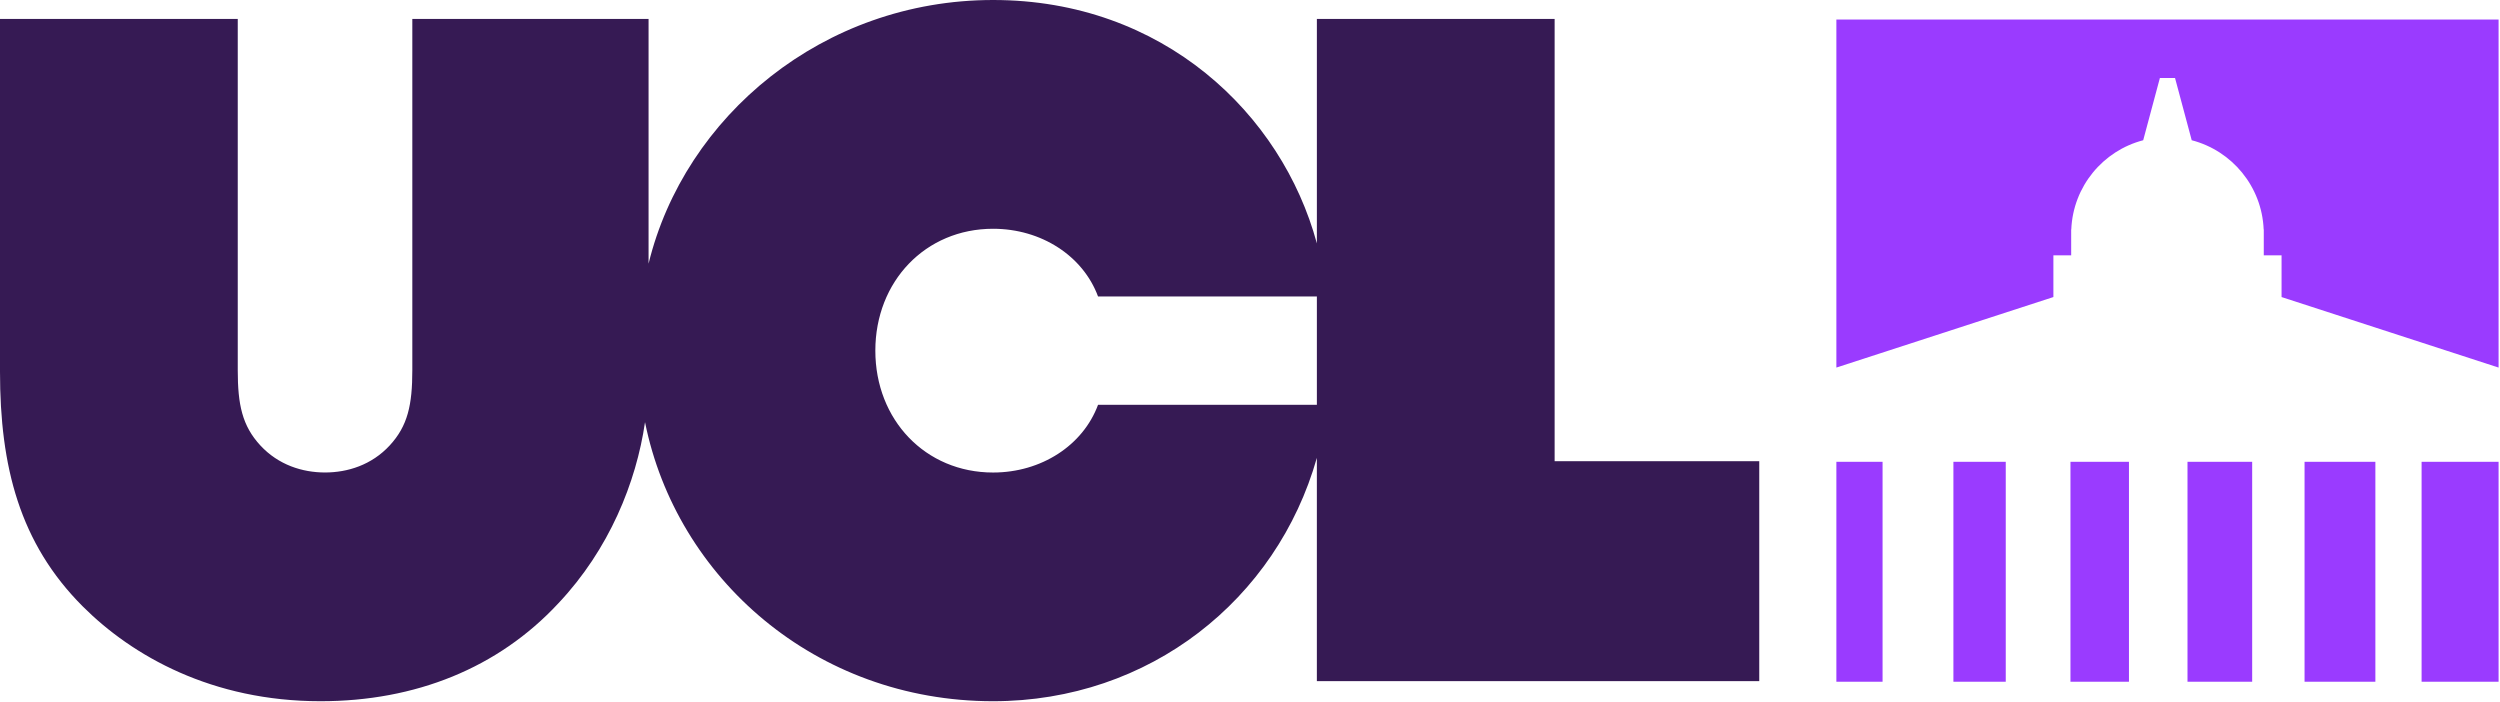
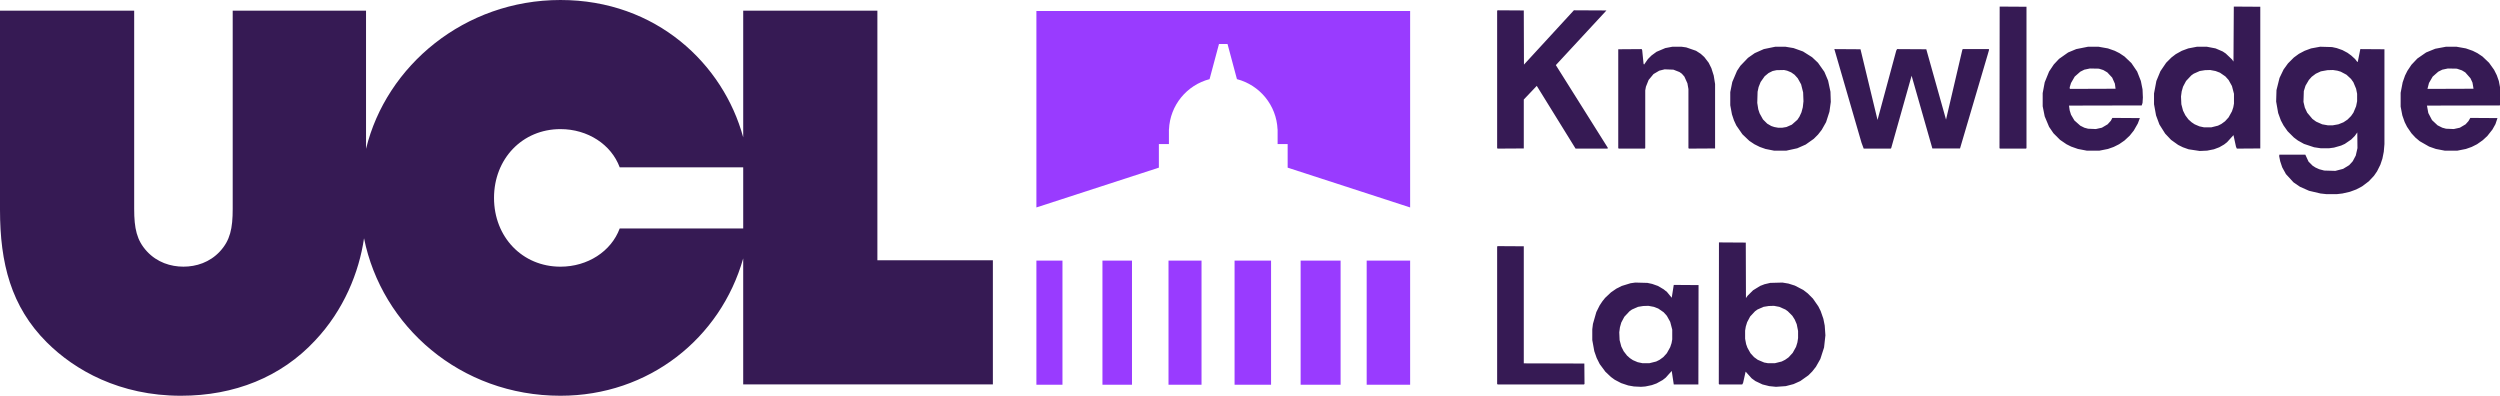
- <svg xmlns="http://www.w3.org/2000/svg" width="1394" height="391" viewBox="0 0 1394 391" fill="none">
+ <svg xmlns="http://www.w3.org/2000/svg" width="2470" height="391" viewBox="0 0 2470 391" fill="none">
  <path d="M866.86 257.16V10.54H734.29V135.63H734.26C714.7 63.47 648.56 0 553.74 0C458.92 0 381.7 64.9 361.67 146.92H361.64V10.54H229.91V206.41C229.91 225.71 227.39 237.45 217.32 248.36C207.25 259.27 193.83 263.46 181.24 263.46C168.65 263.46 155.23 259.26 145.16 248.36C135.09 237.45 132.57 225.71 132.57 206.41V10.54H0V207.25C0 260.11 10.91 302.9 46.15 338.14C73.84 365.83 118.31 391 178.72 391C231.58 391 277.73 372.54 311.29 336.46C339.73 306.35 354.77 268.93 359.65 235.48H359.68C377.14 322.25 454.72 391 553.73 391C641.01 391 711.9 334.26 734.28 255.3V379.79H980.96V257.15H866.85L866.86 257.16ZM612.27 225.72C603.88 248.37 580.6 263.48 553.75 263.48C515.99 263.48 488.09 234.11 488.09 195.52C488.09 156.93 515.99 127.56 553.75 127.56C580.6 127.56 603.88 142.66 612.27 165.32H734.29V225.73H612.27V225.72Z" fill="#361A54" />
-   <path d="M1393.21 257.485H1350.28V380.125H1393.21V257.485ZM1324.51 257.485H1285.02V380.125H1324.51V257.485ZM1255.81 257.485H1219.75V380.125H1255.81V257.485ZM1187.11 257.485H1154.49V380.125H1187.11V257.485ZM1118.41 257.485H1089.22V380.125H1118.41V257.485ZM1049.72 257.485H1023.96V380.125H1049.72V257.485ZM1195.07 78.195C1172.66 84.005 1155.95 103.925 1154.95 127.915H1154.89V142.365H1144.97V165.635L1023.96 204.955V10.875H1393.21V204.955L1272.2 165.635V142.365H1262.28V127.915H1262.22C1261.22 103.935 1244.51 84.015 1222.1 78.195L1212.8 43.495H1204.35L1195.05 78.195H1195.07Z" fill="#9A3BFF" />
+   <path d="M1393.21 257.485H1350.28V380.125H1393.21V257.485ZM1324.51 257.485H1285.02V380.125H1324.51V257.485ZM1255.81 257.485H1219.75V380.125H1255.81V257.485ZM1187.11 257.485H1154.49V380.125H1187.11V257.485ZM1118.41 257.485H1089.22V380.125H1118.41V257.485ZM1049.72 257.485H1023.96V380.125H1049.72V257.485ZM1195.07 78.195C1172.66 84.005 1155.95 103.925 1154.95 127.915H1154.89V142.365H1144.97V165.635L1023.96 204.955V10.875H1393.21V204.955L1272.2 165.635V142.365H1262.28V127.915H1262.22C1261.22 103.935 1244.51 84.015 1222.1 78.195L1212.8 43.495H1204.35L1195.05 78.195H1195.07Z" fill="#993BFF" />
+   <path fill-rule="evenodd" clip-rule="evenodd" d="M1975.67 6.50L1975.50 146.33L1976.00 146.83L2001.67 146.83L2002.17 146.33L2002.17 6.67ZM2207.00 6.50L2206.67 60.83L2205.17 58.67L2199.00 52.83L2196.00 50.83L2189.00 47.83L2180.33 46.17L2170.67 46.17L2162.00 47.83L2155.67 50.17L2149.67 53.50L2145.33 56.83L2140.17 62.00L2134.50 70.33L2130.50 80.00L2128.17 92.33L2128.17 103.00L2130.17 114.00L2133.50 123.00L2139.17 132.00L2145.00 138.17L2152.00 143.17L2156.67 145.50L2162.33 147.50L2173.33 149.17L2180.67 148.83L2187.33 147.50L2192.67 145.50L2197.33 142.83L2200.33 140.50L2206.67 133.50L2209.17 145.00L2210.00 146.83L2233.17 146.67L2233.17 6.67ZM1479.67 10.17L1479.17 10.67L1479.17 146.33L1479.67 146.83L1505.50 146.67L1505.50 98.33L1518.33 84.83L1556.67 146.83L1588.33 146.83L1588.50 146.00L1537.17 64.33L1587.17 10.33L1555.00 10.17L1505.67 63.83L1505.50 10.33ZM1652.33 46.17L1645.33 47.50L1636.67 51.17L1631.67 54.83L1628.17 58.33L1624.33 63.83L1623.83 63.00L1622.50 49.67L1622.00 48.50L1598.83 48.67L1598.83 146.33L1599.33 146.83L1625.00 146.83L1625.50 146.33L1625.50 89.33L1626.17 85.67L1628.83 79.00L1633.67 73.17L1639.33 69.83L1644.67 68.50L1653.33 68.83L1659.33 71.17L1661.67 72.83L1664.17 75.67L1667.17 82.33L1668.17 88.00L1668.17 146.33L1668.67 146.83L1694.50 146.67L1694.50 83.00L1693.17 74.67L1690.83 67.33L1688.17 62.00L1683.83 56.33L1680.33 53.17L1675.67 50.17L1666.00 46.83L1661.33 46.17ZM1754.00 46.17L1742.67 48.50L1733.67 52.50L1727.00 57.17L1719.50 65.00L1716.17 70.00L1711.50 81.00L1709.50 91.00L1709.50 104.00L1711.17 113.00L1713.17 119.00L1715.50 124.00L1721.50 132.67L1728.33 139.17L1733.33 142.50L1738.67 145.17L1744.33 147.17L1752.67 148.83L1765.00 148.83L1775.67 146.50L1784.00 142.83L1792.00 137.17L1796.17 133.00L1799.83 128.33L1804.17 120.67L1807.50 110.33L1808.83 100.67L1808.50 90.67L1806.17 79.67L1802.50 71.00L1796.17 62.00L1790.33 56.50L1781.33 50.83L1772.00 47.50L1764.00 46.17ZM2063.00 46.17L2051.33 48.50L2043.33 51.83L2034.33 58.17L2029.17 63.67L2024.50 70.67L2020.17 81.33L2018.17 92.00L2018.17 105.00L2020.17 115.00L2024.50 125.33L2028.83 131.67L2035.33 138.17L2041.67 142.50L2046.33 144.83L2053.00 147.17L2061.67 148.83L2074.33 148.83L2082.67 147.17L2088.33 145.17L2093.67 142.50L2099.00 138.83L2104.17 134.00L2108.17 129.00L2112.17 122.00L2114.17 116.67L2087.00 116.50L2085.50 119.33L2082.33 122.83L2076.67 126.17L2070.67 127.50L2063.00 127.17L2059.33 126.17L2055.33 124.17L2049.50 119.00L2046.17 113.33L2044.83 109.00L2044.17 104.33L2116.00 104.17L2116.83 101.67L2117.17 96.33L2116.83 88.33L2115.17 80.00L2111.50 70.67L2105.83 62.33L2099.00 55.83L2094.00 52.50L2089.33 50.17L2082.67 47.83L2073.33 46.17ZM2292.33 46.17L2283.33 47.83L2277.00 50.17L2271.33 53.17L2266.33 56.83L2260.50 62.67L2256.17 68.67L2252.17 77.00L2249.17 89.00L2248.83 100.33L2250.83 111.67L2253.50 119.00L2256.17 124.00L2260.17 129.67L2266.33 135.83L2270.33 138.83L2276.33 142.17L2286.33 145.50L2293.00 146.50L2301.00 146.50L2306.00 145.83L2313.00 143.83L2316.67 142.17L2323.00 137.83L2326.50 134.33L2329.00 130.83L2329.17 146.33L2327.50 153.67L2324.50 159.33L2321.00 163.17L2315.00 166.83L2307.33 168.83L2296.33 168.50L2291.33 167.17L2287.67 165.50L2285.00 163.83L2280.83 159.67L2277.67 152.83L2252.00 152.83L2251.83 154.33L2252.83 159.33L2254.83 165.33L2258.50 172.00L2266.00 180.17L2272.33 184.50L2281.33 188.50L2292.67 191.17L2298.67 191.83L2308.67 191.83L2314.33 191.17L2321.67 189.50L2328.00 187.17L2333.67 184.17L2340.33 179.17L2345.50 173.67L2348.50 169.33L2351.83 162.67L2353.83 156.67L2355.17 150.00L2355.83 142.33L2355.83 48.67L2332.00 48.50L2329.50 61.00L2329.00 61.17L2326.83 58.33L2323.00 54.83L2319.33 52.17L2314.33 49.50L2308.67 47.50L2304.00 46.50ZM2416.67 46.17L2406.00 48.17L2397.00 51.83L2388.33 57.83L2382.50 64.00L2378.50 70.00L2376.17 74.67L2373.83 81.33L2371.83 91.67L2371.83 105.33L2373.50 114.00L2375.83 120.67L2378.17 125.33L2382.50 131.67L2386.33 135.83L2390.67 139.50L2400.00 144.83L2406.67 147.17L2415.33 148.83L2428.00 148.83L2436.33 147.17L2442.00 145.17L2447.33 142.50L2453.00 138.50L2457.50 134.33L2462.50 128.00L2465.50 122.67L2467.50 116.67L2440.67 116.50L2438.83 119.67L2436.00 122.83L2430.33 126.17L2424.33 127.50L2416.67 127.17L2413.00 126.17L2408.33 123.83L2402.83 118.67L2399.17 111.67L2397.83 104.33L2469.67 104.17L2470.17 103.67L2470.50 101.33L2470.50 88.67L2468.83 80.00L2466.83 74.33L2464.17 69.00L2459.17 62.00L2452.67 55.83L2447.67 52.50L2443.00 50.17L2436.33 47.83L2427.00 46.17ZM1812.33 48.50L1839.17 141.00L1841.33 146.83L1868.00 146.83L1868.50 146.33L1888.67 74.83L1909.17 146.67L1936.50 146.67L1963.83 54.00L1965.17 49.33L1965.00 48.50L1939.33 48.50L1938.83 49.00L1922.67 118.17L1903.17 48.67L1874.33 48.50L1873.50 50.00L1855.00 118.50L1838.17 48.67ZM2064.83 67.67L2073.67 67.83L2078.00 69.17L2082.00 71.50L2086.83 76.67L2089.50 82.67L2090.17 87.67L2045.00 87.83L2044.83 86.33L2046.17 82.00L2049.83 75.67L2055.33 70.83L2059.33 68.83ZM2418.50 67.67L2427.33 67.83L2432.33 69.50L2435.67 71.50L2440.83 77.33L2442.83 81.67L2443.83 87.67L2398.33 87.83L2399.83 82.00L2403.50 75.67L2409.00 70.83L2413.00 68.83ZM1755.17 69.33L1762.67 69.17L1765.67 69.83L1769.67 71.50L1773.00 73.83L1776.17 77.33L1779.50 83.33L1781.50 91.33L1781.83 100.00L1781.17 106.00L1779.83 111.00L1777.83 115.33L1775.83 118.33L1770.33 123.17L1765.00 125.50L1761.00 126.17L1756.67 126.17L1753.00 125.50L1750.00 124.50L1746.00 122.17L1741.83 118.00L1738.50 112.00L1737.17 108.00L1736.17 101.67L1736.50 90.67L1737.50 86.00L1739.50 81.00L1743.50 75.33L1747.33 72.17L1751.33 70.17ZM2178.50 69.33L2183.67 69.17L2189.00 70.17L2193.33 71.83L2198.67 75.50L2201.83 79.00L2205.17 85.00L2207.17 92.67L2207.17 102.33L2206.50 106.00L2205.17 110.00L2201.83 116.00L2198.33 119.83L2194.67 122.50L2191.33 124.17L2184.67 125.83L2177.67 125.83L2173.00 124.83L2168.33 122.83L2165.33 120.83L2162.17 118.00L2159.17 114.00L2156.83 109.33L2155.17 103.00L2154.83 95.33L2155.50 90.33L2156.83 85.67L2159.83 80.00L2165.00 74.50L2167.33 72.83L2173.33 70.17ZM2299.50 69.33L2305.00 69.17L2309.33 69.83L2312.67 70.83L2318.33 73.83L2322.83 78.00L2325.17 81.33L2327.83 87.67L2328.83 92.67L2328.83 100.00L2327.83 105.00L2325.17 111.33L2322.83 114.67L2319.33 118.17L2315.33 120.83L2310.33 122.83L2304.67 123.83L2300.00 123.83L2294.33 122.83L2288.33 120.17L2284.67 117.50L2279.50 111.33L2277.17 106.33L2275.83 100.67L2276.17 90.00L2277.83 84.67L2281.17 79.00L2284.00 75.83L2288.00 72.83L2293.00 70.50ZM1698.33 239.50L1698.17 379.33L1698.67 379.83L1721.33 379.83L1722.17 378.33L1724.67 367.17L1730.67 373.83L1734.33 376.50L1741.33 379.83L1748.00 381.50L1754.67 382.17L1764.33 381.50L1772.00 379.50L1778.67 376.50L1786.67 370.83L1790.50 367.00L1794.17 362.33L1798.50 354.67L1802.17 343.33L1803.50 331.33L1802.83 321.67L1801.50 315.00L1798.83 307.33L1796.50 302.67L1791.17 295.00L1786.00 289.83L1781.67 286.50L1773.33 282.17L1767.00 280.17L1761.00 279.17L1749.00 279.50L1743.33 280.83L1739.00 282.50L1732.00 286.83L1726.50 292.33L1725.00 294.50L1724.83 239.67ZM1479.67 243.17L1479.17 243.67L1479.17 379.33L1479.67 379.83L1565.00 379.83L1565.50 379.33L1565.33 359.17L1505.50 359.00L1505.50 243.33ZM1615.67 279.17L1611.00 279.83L1602.33 282.50L1597.00 285.17L1591.67 288.83L1585.83 294.33L1583.17 297.67L1580.50 301.67L1577.17 308.33L1573.83 320.00L1573.17 325.33L1573.17 336.00L1575.17 347.00L1577.50 353.67L1580.50 359.67L1586.17 367.33L1591.67 372.50L1595.33 375.17L1601.67 378.50L1608.67 380.83L1614.33 381.83L1621.33 382.17L1625.67 381.83L1632.00 380.50L1636.67 378.83L1642.67 375.50L1645.67 373.17L1651.67 366.50L1653.67 379.83L1678.00 379.83L1678.17 281.67L1653.67 281.50L1651.67 294.17L1647.00 288.50L1643.67 285.83L1638.00 282.50L1632.33 280.50L1627.67 279.50ZM1623.50 302.33L1628.67 302.17L1634.00 303.17L1638.33 304.83L1643.67 308.50L1646.83 312.00L1650.17 318.00L1652.17 325.67L1652.17 335.33L1651.50 339.00L1650.17 343.00L1646.83 349.00L1643.33 352.83L1639.67 355.50L1636.33 357.17L1629.67 358.83L1622.67 358.83L1618.00 357.83L1613.33 355.83L1610.33 353.83L1607.50 351.33L1604.17 347.00L1601.83 342.33L1600.17 336.00L1599.83 328.33L1600.50 323.33L1601.83 318.67L1604.83 313.00L1610.00 307.50L1612.33 305.83L1618.33 303.17ZM1747.50 302.33L1752.67 302.17L1758.00 303.17L1764.00 305.83L1766.33 307.50L1770.83 312.00L1773.17 315.67L1775.17 320.33L1776.50 327.00L1776.50 334.00L1775.83 338.33L1774.50 342.67L1771.17 348.67L1767.00 353.17L1763.67 355.50L1760.33 357.17L1753.67 358.83L1746.67 358.83L1743.00 358.17L1736.67 355.50L1733.00 352.83L1729.50 349.00L1726.50 343.67L1725.17 340.00L1724.17 334.67L1724.17 326.67L1724.83 322.67L1726.17 318.33L1729.17 312.67L1734.00 307.50L1736.33 305.83L1742.33 303.17Z" fill="#361A54" />
</svg>
